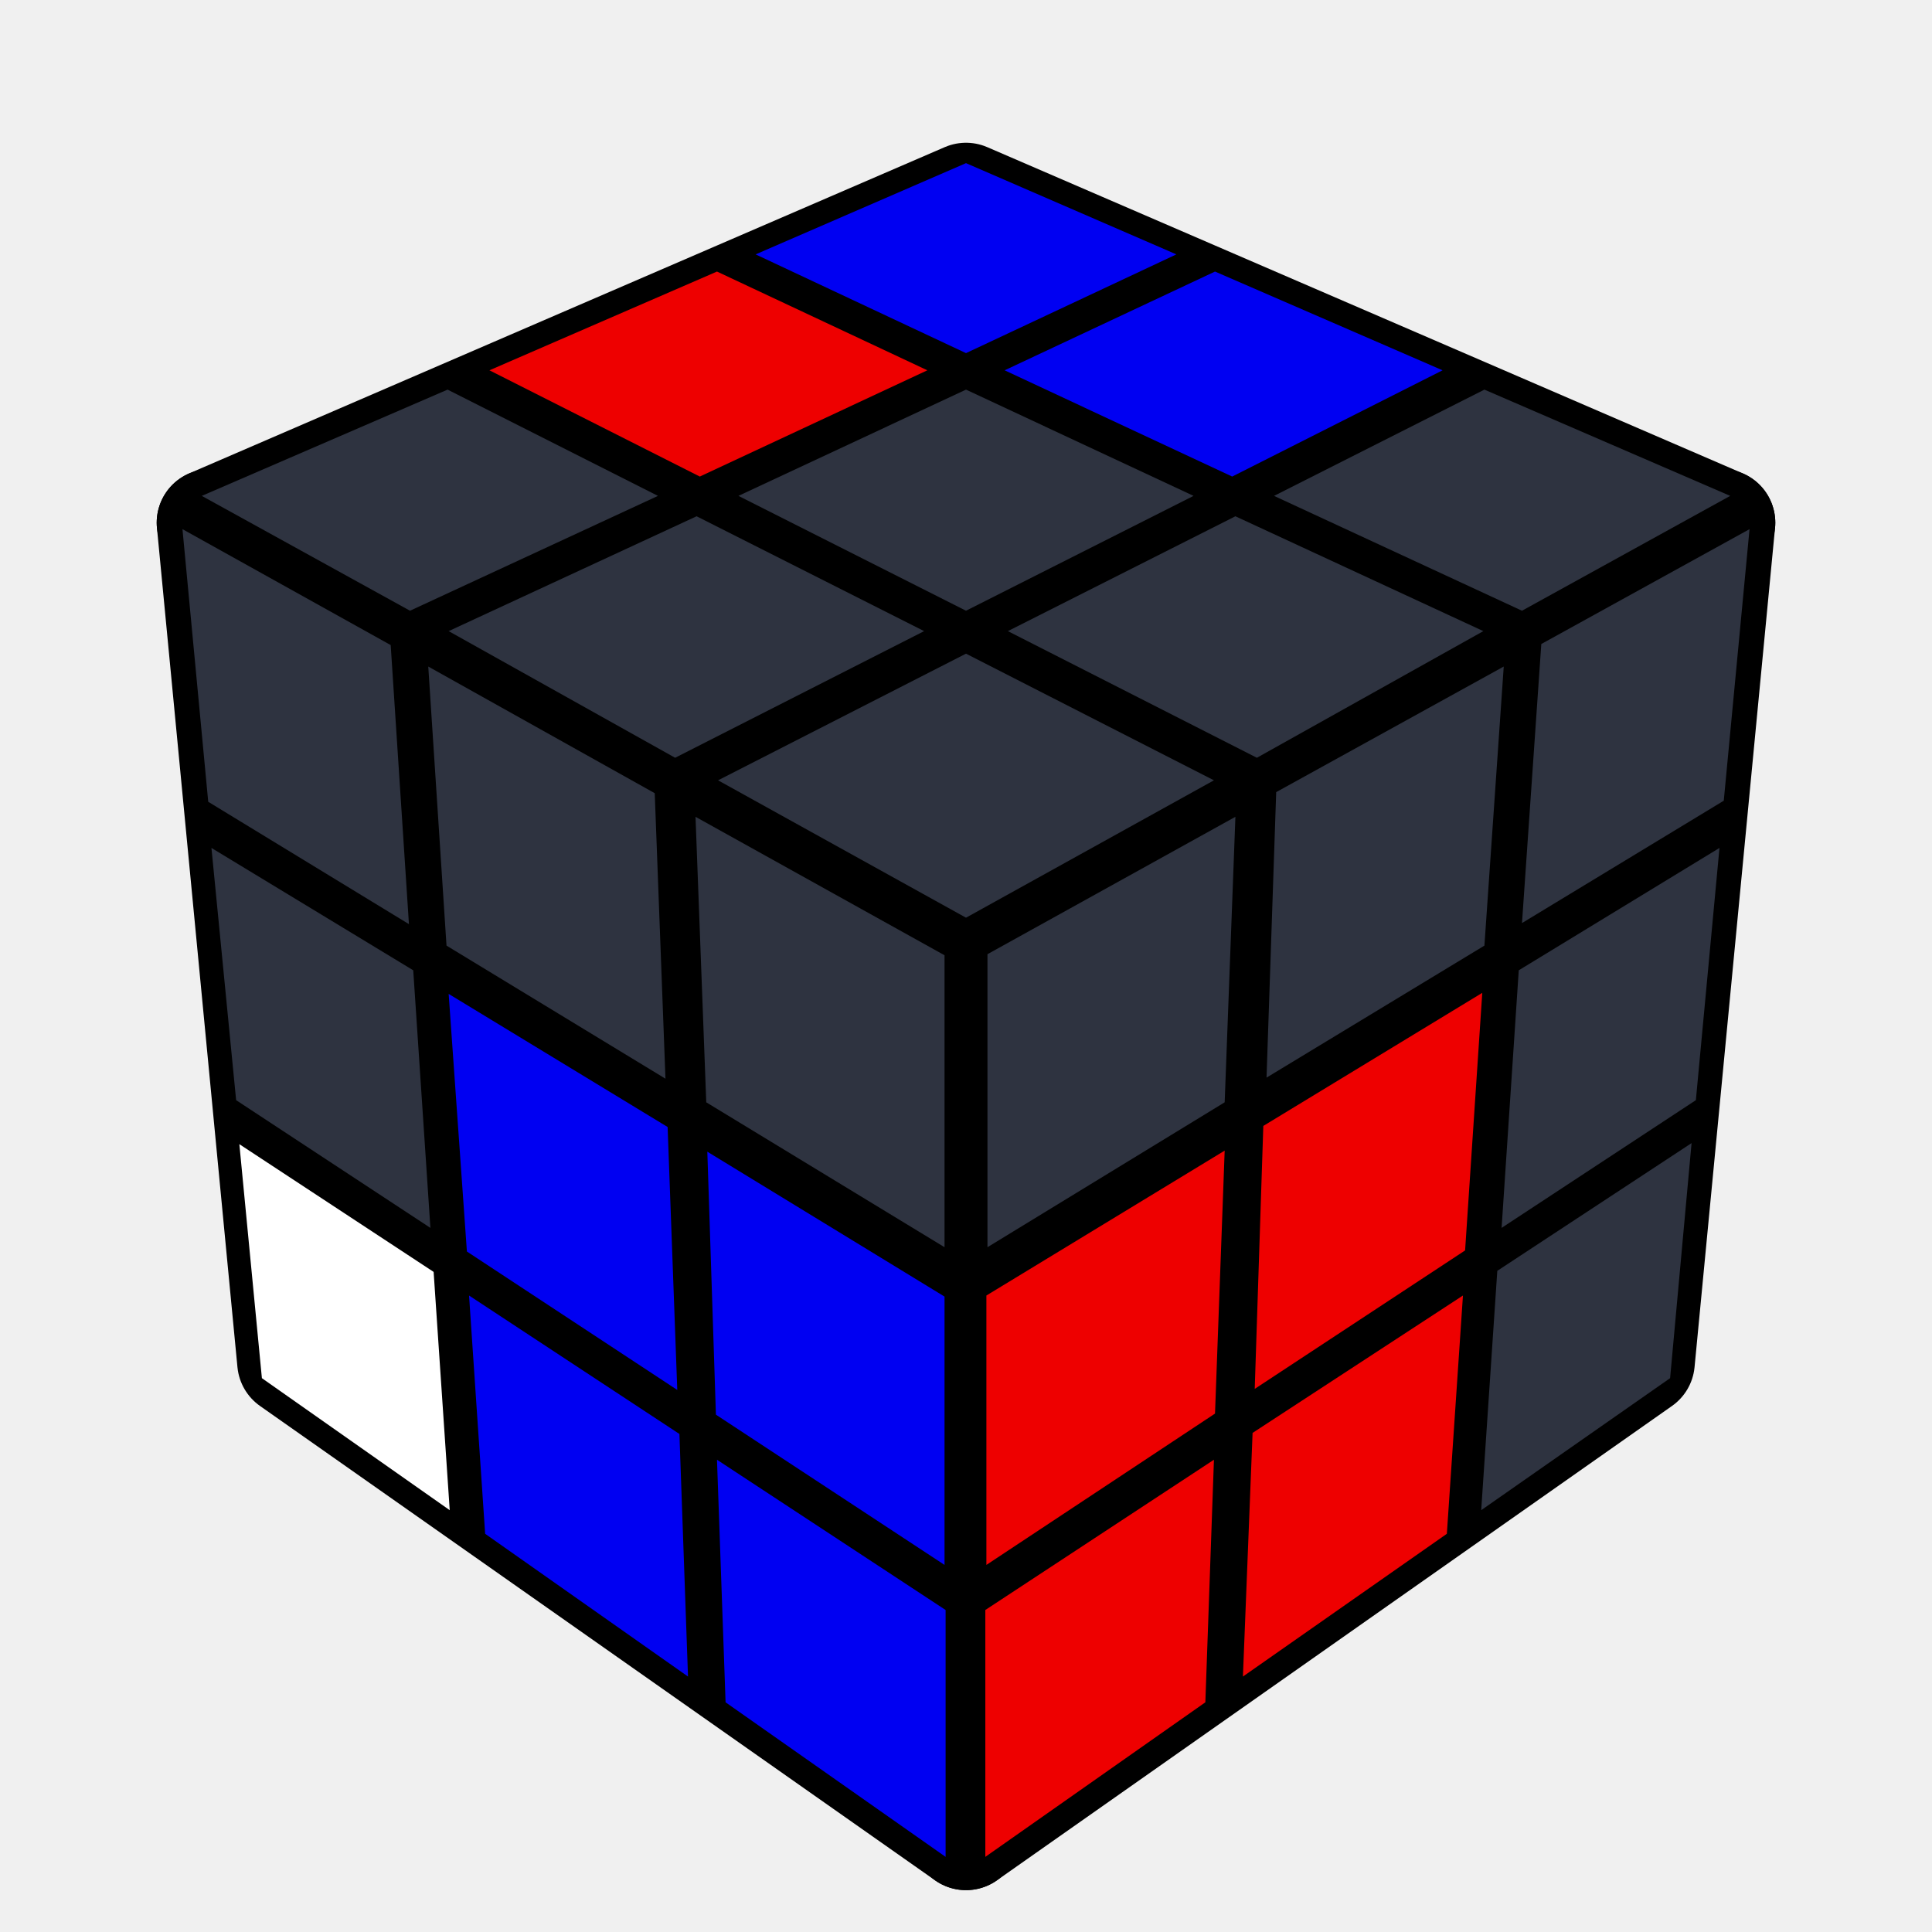
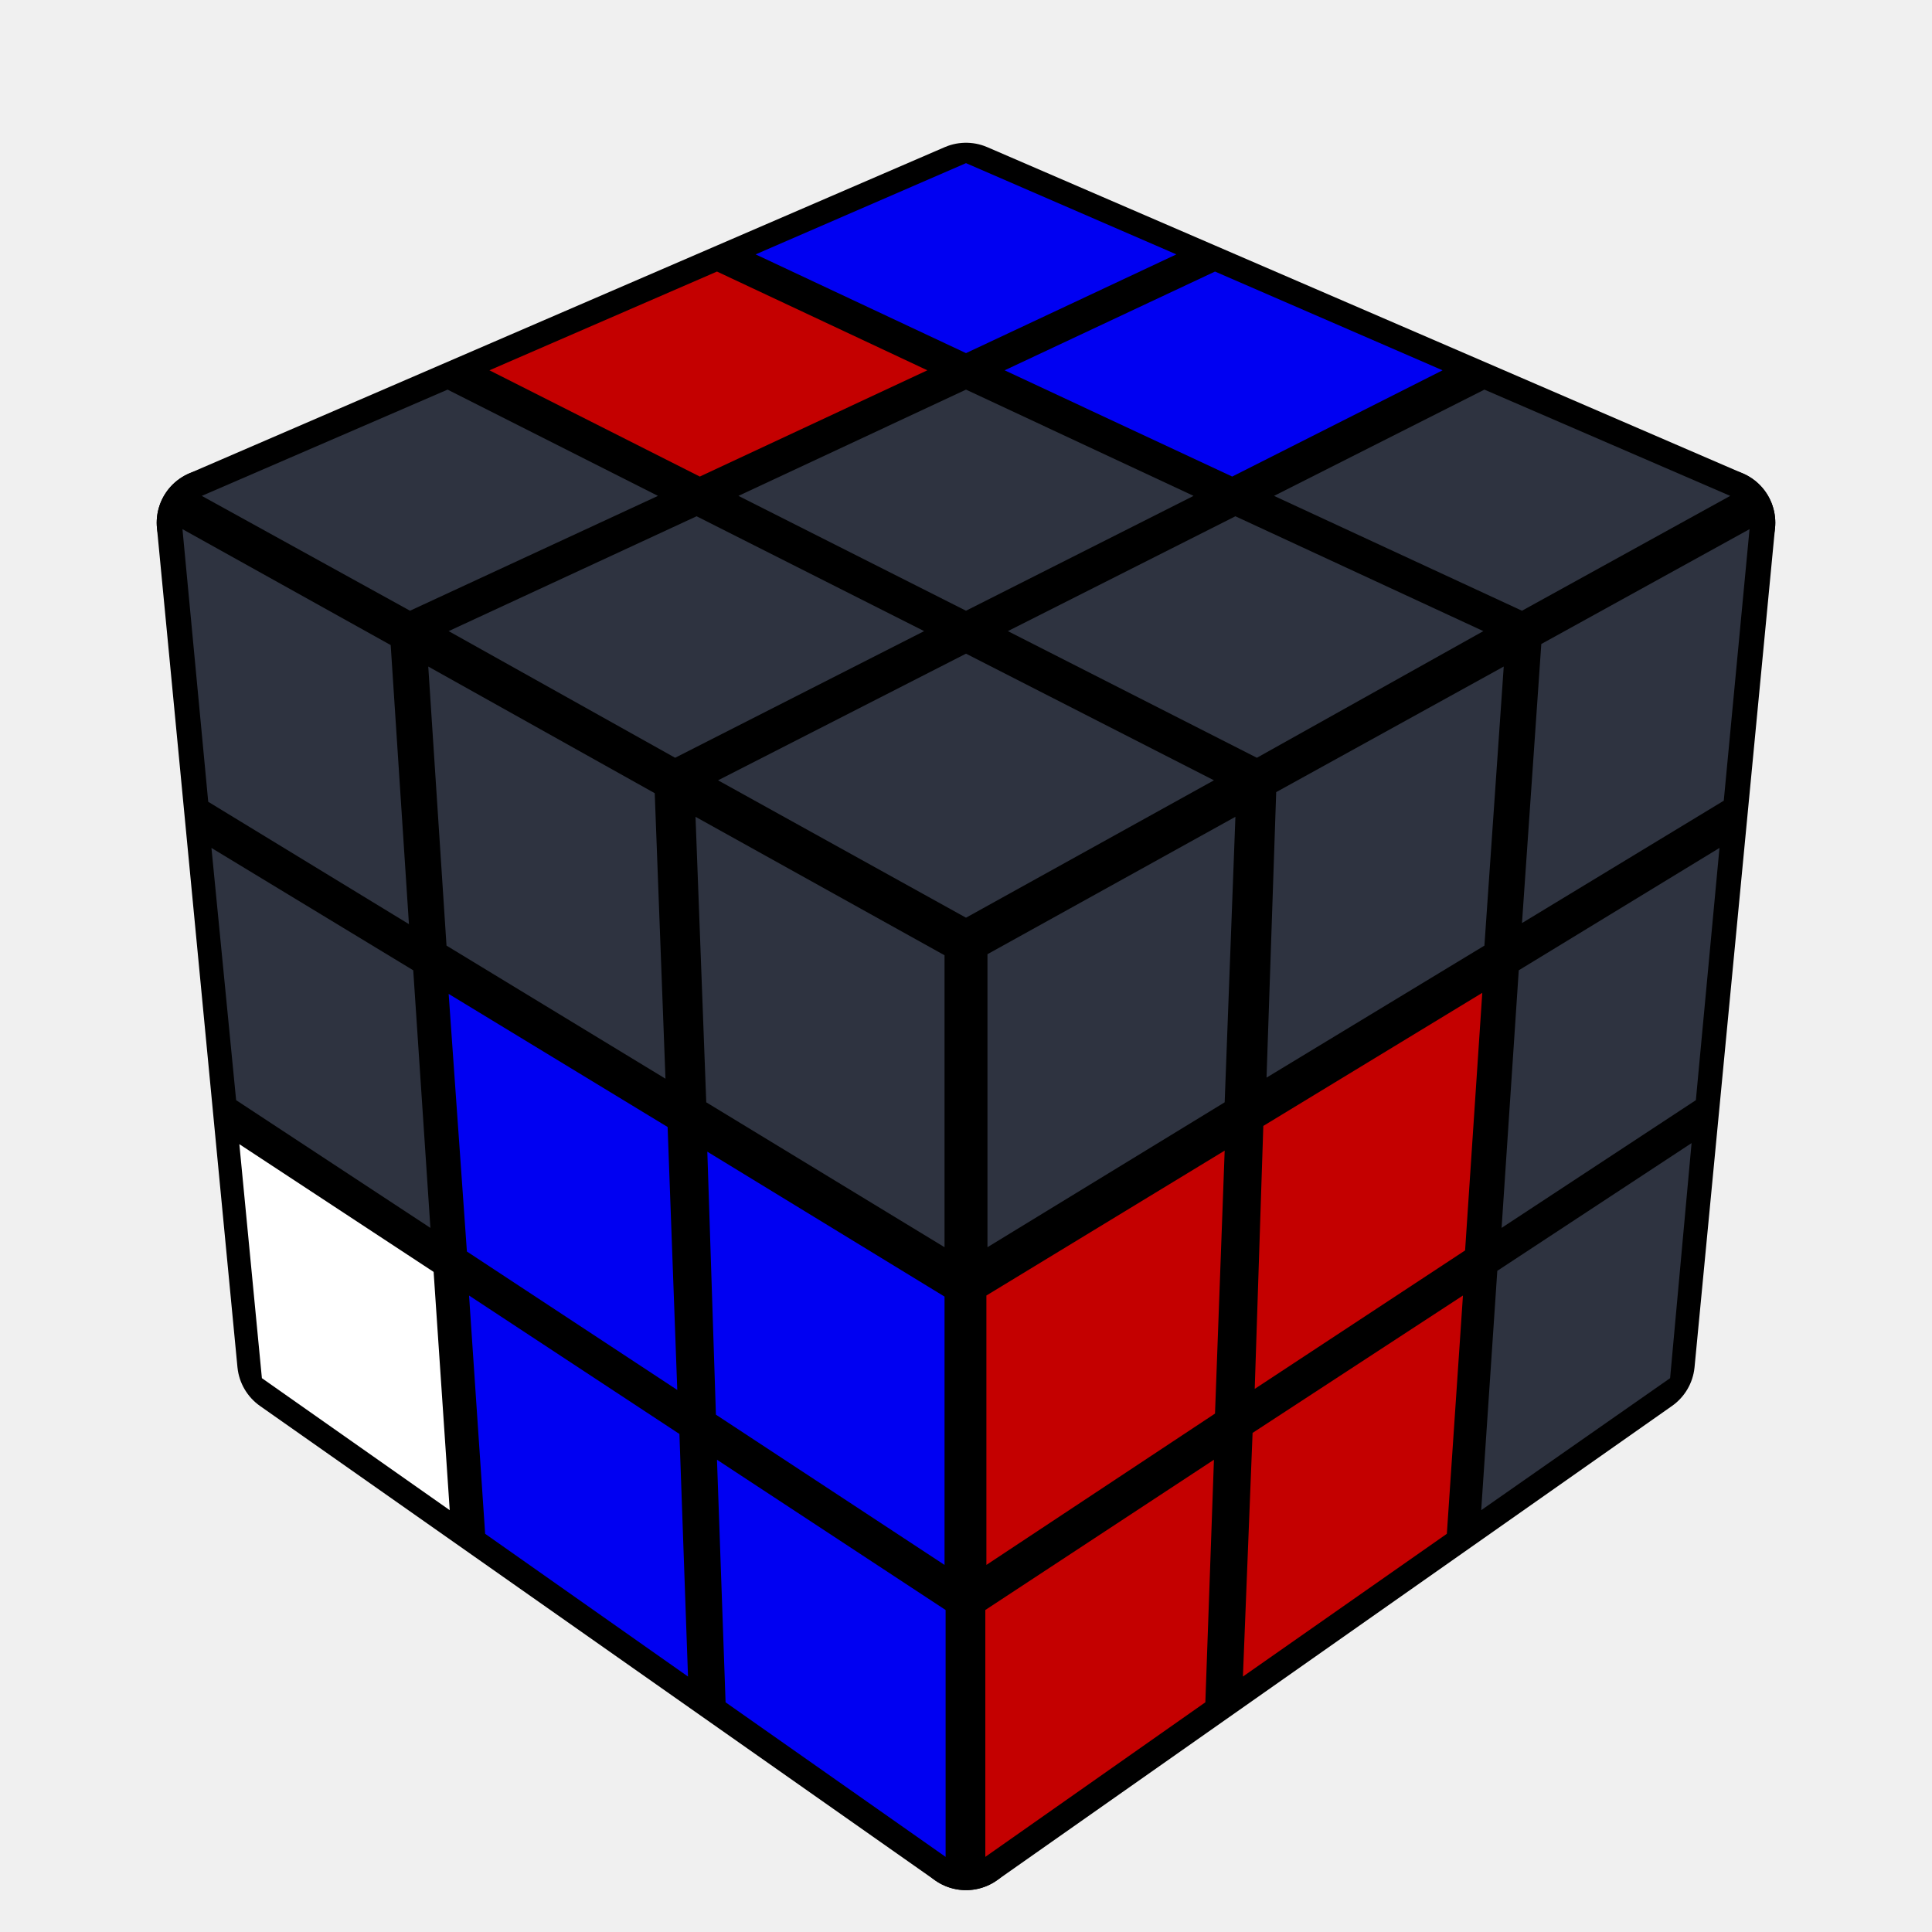
<svg xmlns="http://www.w3.org/2000/svg" version="1.1" width="180" height="180" viewBox="-0.9 -0.9 1.8 1.8">
  <g style="stroke-width:0.1;stroke-linejoin:round;opacity:1">
    <polygon fill="#000000" stroke="#000000" points="-4.9165444344952E-17,-0.717 0.704,-0.413 6.3108540577985E-17,-0.022 -0.704,-0.413" />
    <polygon fill="#000000" stroke="#000000" points="6.3108540577985E-17,-0.022 0.704,-0.413 0.629,0.369 5.5589468959362E-17,0.811" />
    <polygon fill="#000000" stroke="#000000" points="-0.704,-0.413 6.3108540577985E-17,-0.022 5.5589468959362E-17,0.811 -0.629,0.369" />
  </g>
  <g style="opacity:1;stroke-opacity:0.5;stroke-width:0;stroke-linejoin:round">
    <polygon fill="#0000F2" stroke="#000000" points="-4.9439549272153E-17,-0.748 0.196,-0.663 -1.6979580126642E-17,-0.571 -0.196,-0.663" />
    <polygon fill="#0000F2" stroke="#000000" points="0.232,-0.647 0.444,-0.555 0.248,-0.456 0.036,-0.555" />
    <polygon fill="#2E3340" stroke="#000000" points="0.483,-0.537 0.712,-0.438 0.518,-0.331 0.287,-0.438" />
-     <polygon fill="#EE0000" stroke="#000000" points="-0.232,-0.647 -0.036,-0.555 -0.248,-0.456 -0.444,-0.555" />
+     <polygon fill="#C40000" stroke="#000000" points="-0.232,-0.647 -0.036,-0.555 -0.248,-0.456 -0.444,-0.555" />
    <polygon fill="#2E3340" stroke="#000000" points="-1.1906711768916E-17,-0.537 0.212,-0.438 1.3125827139793E-17,-0.331 -0.212,-0.438" />
    <polygon fill="#2E3340" stroke="#000000" points="0.251,-0.419 0.482,-0.312 0.271,-0.194 0.039,-0.312" />
    <polygon fill="#2E3340" stroke="#000000" points="-0.483,-0.537 -0.287,-0.438 -0.518,-0.331 -0.712,-0.438" />
    <polygon fill="#2E3340" stroke="#000000" points="-0.251,-0.419 -0.039,-0.312 -0.271,-0.194 -0.482,-0.312" />
    <polygon fill="#2E3340" stroke="#000000" points="1.9219742927126E-17,-0.291 0.231,-0.173 6.3251582941518E-17,-0.045 -0.231,-0.173" />
    <polygon fill="#2E3340" stroke="#000000" points="0.02,-0.011 0.251,-0.139 0.241,0.127 0.02,0.262" />
    <polygon fill="#2E3340" stroke="#000000" points="0.289,-0.162 0.501,-0.279 0.483,-0.019 0.28,0.104" />
    <polygon fill="#2E3340" stroke="#000000" points="0.536,-0.3 0.73,-0.407 0.706,-0.154 0.518,-0.04" />
-     <polygon fill="#EE0000" stroke="#000000" points="0.019,0.307 0.241,0.172 0.232,0.417 0.019,0.558" />
-     <polygon fill="#EE0000" stroke="#000000" points="0.277,0.149 0.481,0.025 0.465,0.265 0.269,0.394" />
+     <polygon fill="#C40000" stroke="#000000" points="0.019,0.307 0.241,0.172 0.232,0.417 0.019,0.558" />
+     <polygon fill="#C40000" stroke="#000000" points="0.277,0.149 0.481,0.025 0.465,0.265 0.269,0.394" />
    <polygon fill="#2E3340" stroke="#000000" points="0.515,0.004 0.702,-0.11 0.68,0.125 0.499,0.244" />
-     <polygon fill="#EE0000" stroke="#000000" points="0.018,0.6 0.231,0.46 0.223,0.686 0.018,0.83" />
-     <polygon fill="#EE0000" stroke="#000000" points="0.267,0.435 0.463,0.307 0.448,0.529 0.258,0.662" />
+     <polygon fill="#C40000" stroke="#000000" points="0.018,0.6 0.231,0.46 0.223,0.686 0.018,0.83" />
+     <polygon fill="#C40000" stroke="#000000" points="0.267,0.435 0.463,0.307 0.448,0.529 0.258,0.662" />
    <polygon fill="#2E3340" stroke="#000000" points="0.495,0.284 0.676,0.165 0.656,0.384 0.48,0.507" />
    <polygon fill="#2E3340" stroke="#000000" points="-0.73,-0.407 -0.536,-0.299 -0.519,-0.039 -0.706,-0.153" />
    <polygon fill="#2E3340" stroke="#000000" points="-0.501,-0.279 -0.29,-0.161 -0.28,0.105 -0.484,-0.019" />
    <polygon fill="#2E3340" stroke="#000000" points="-0.252,-0.139 -0.02,-0.01 -0.02,0.262 -0.242,0.127" />
    <polygon fill="#2E3340" stroke="#000000" points="-0.703,-0.11 -0.515,0.004 -0.499,0.244 -0.68,0.125" />
    <polygon fill="#0000F2" stroke="#000000" points="-0.482,0.026 -0.278,0.15 -0.269,0.395 -0.465,0.266" />
    <polygon fill="#0000F2" stroke="#000000" points="-0.241,0.173 -0.02,0.308 -0.02,0.558 -0.233,0.418" />
    <polygon fill="#FFFFFF" stroke="#000000" points="-0.677,0.166 -0.496,0.285 -0.481,0.507 -0.656,0.384" />
    <polygon fill="#0000F2" stroke="#000000" points="-0.463,0.307 -0.267,0.436 -0.259,0.662 -0.448,0.529" />
    <polygon fill="#0000F2" stroke="#000000" points="-0.232,0.46 -0.019,0.6 -0.019,0.83 -0.224,0.686" />
  </g>
</svg>
